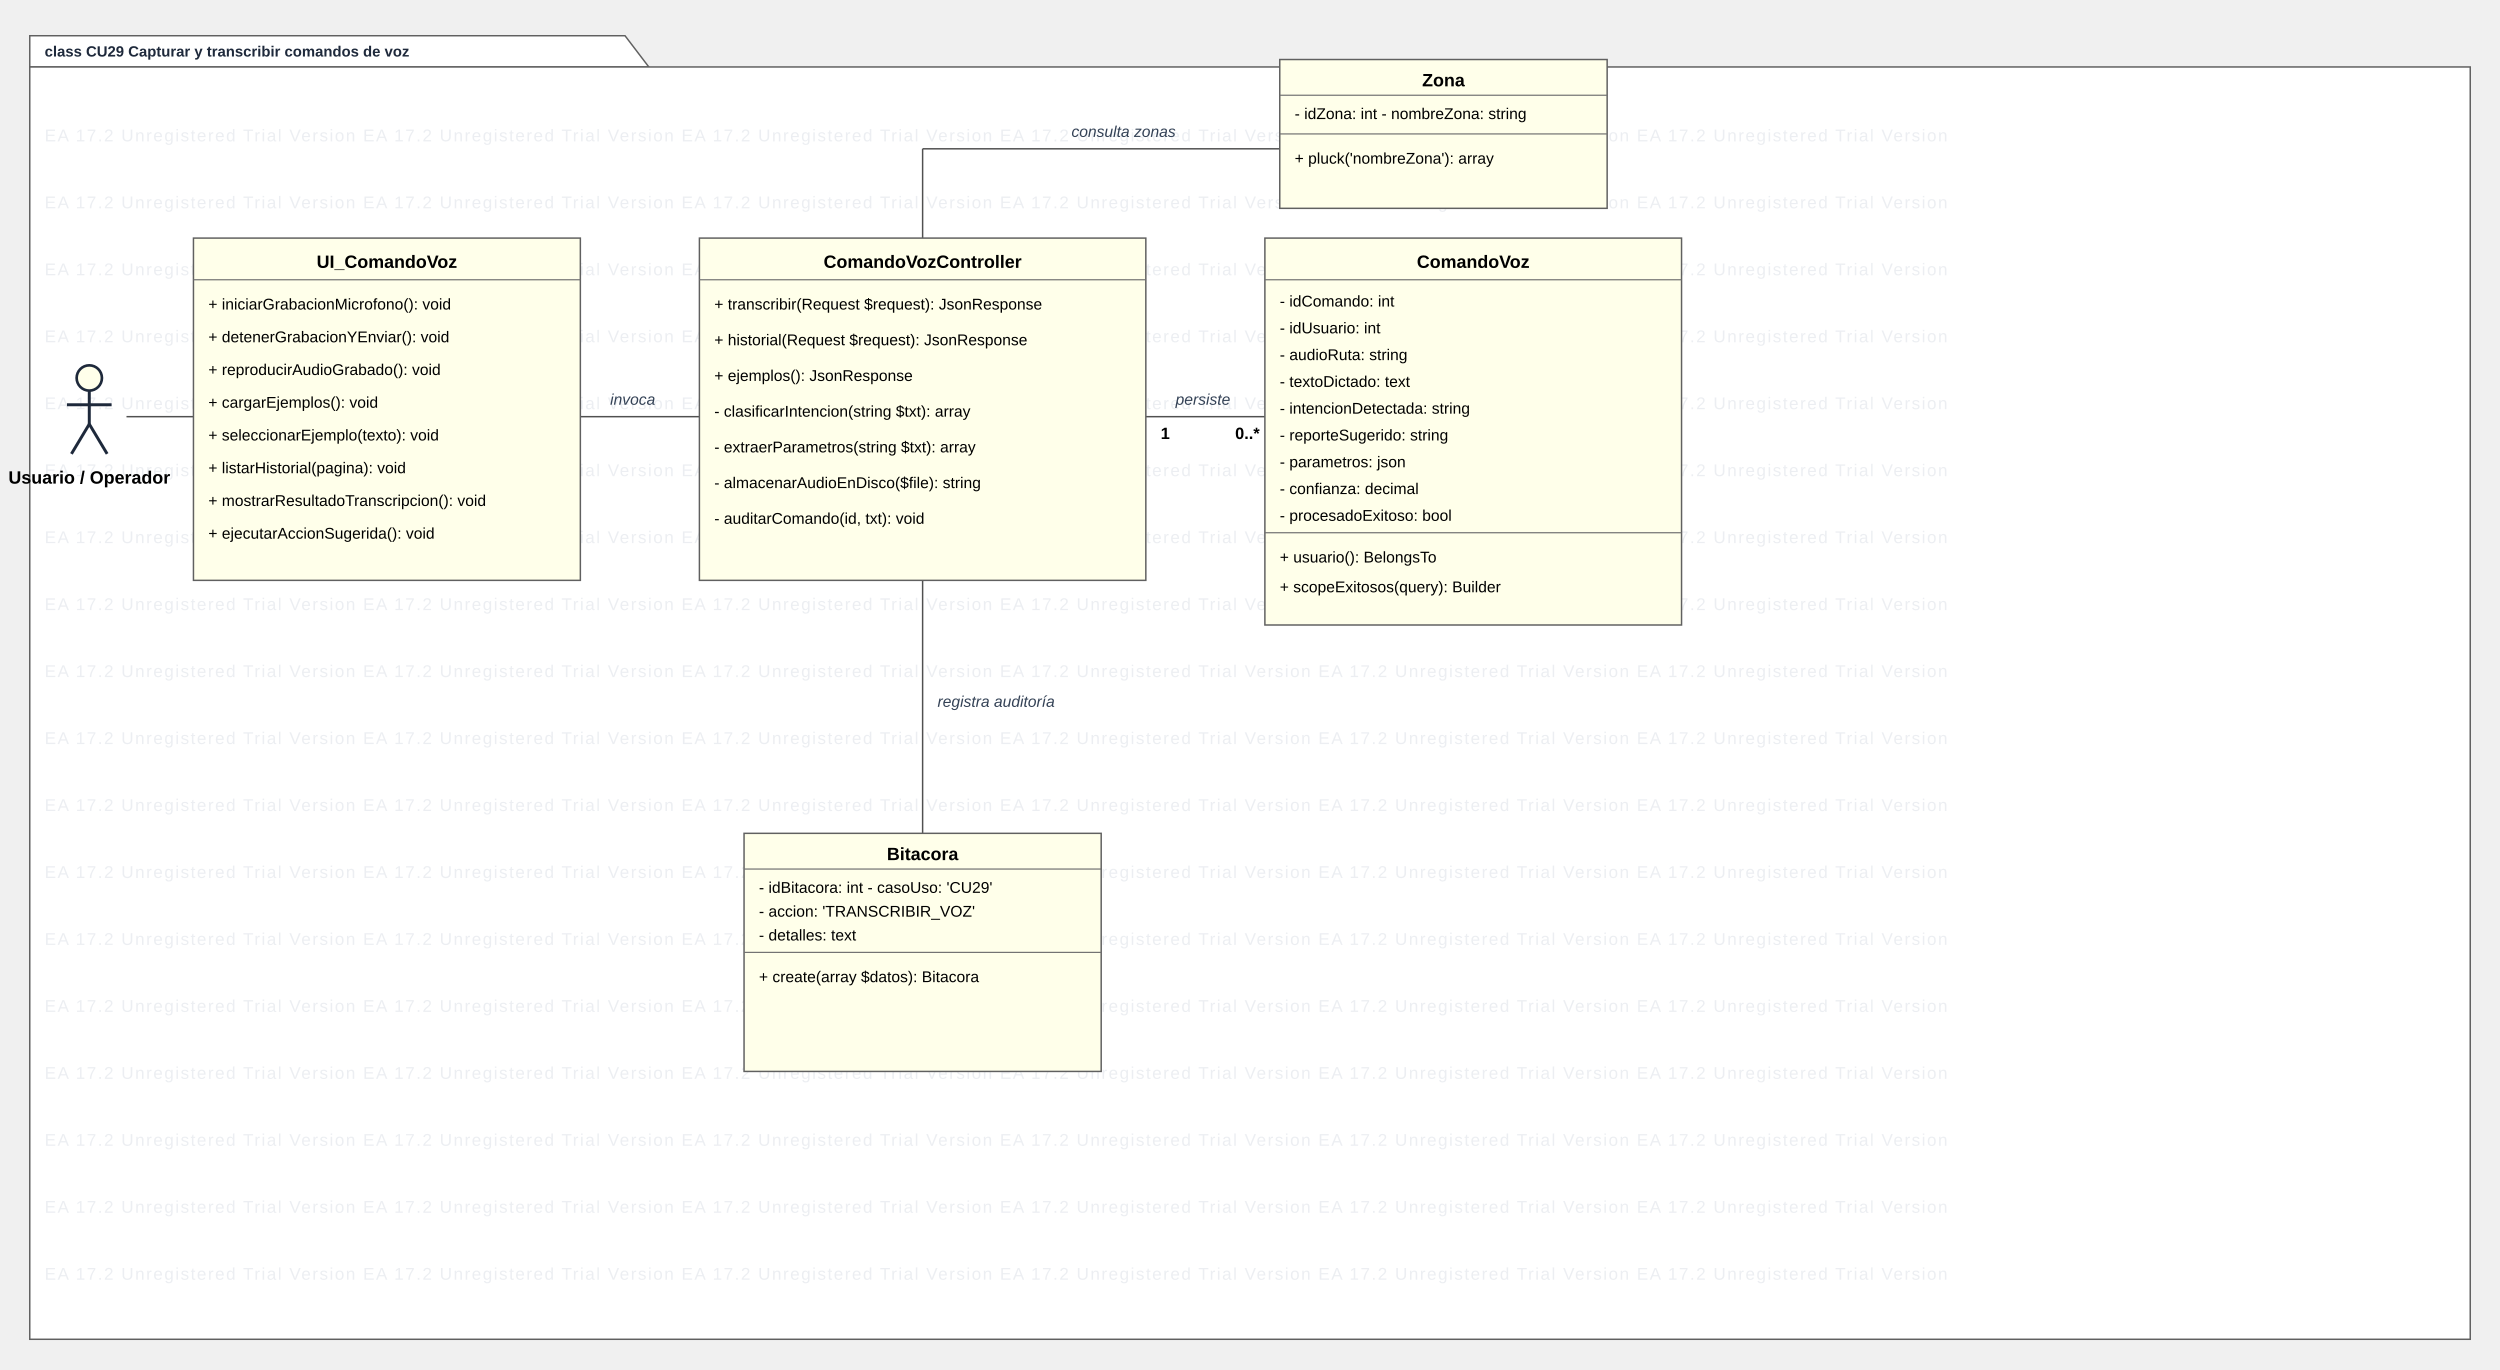
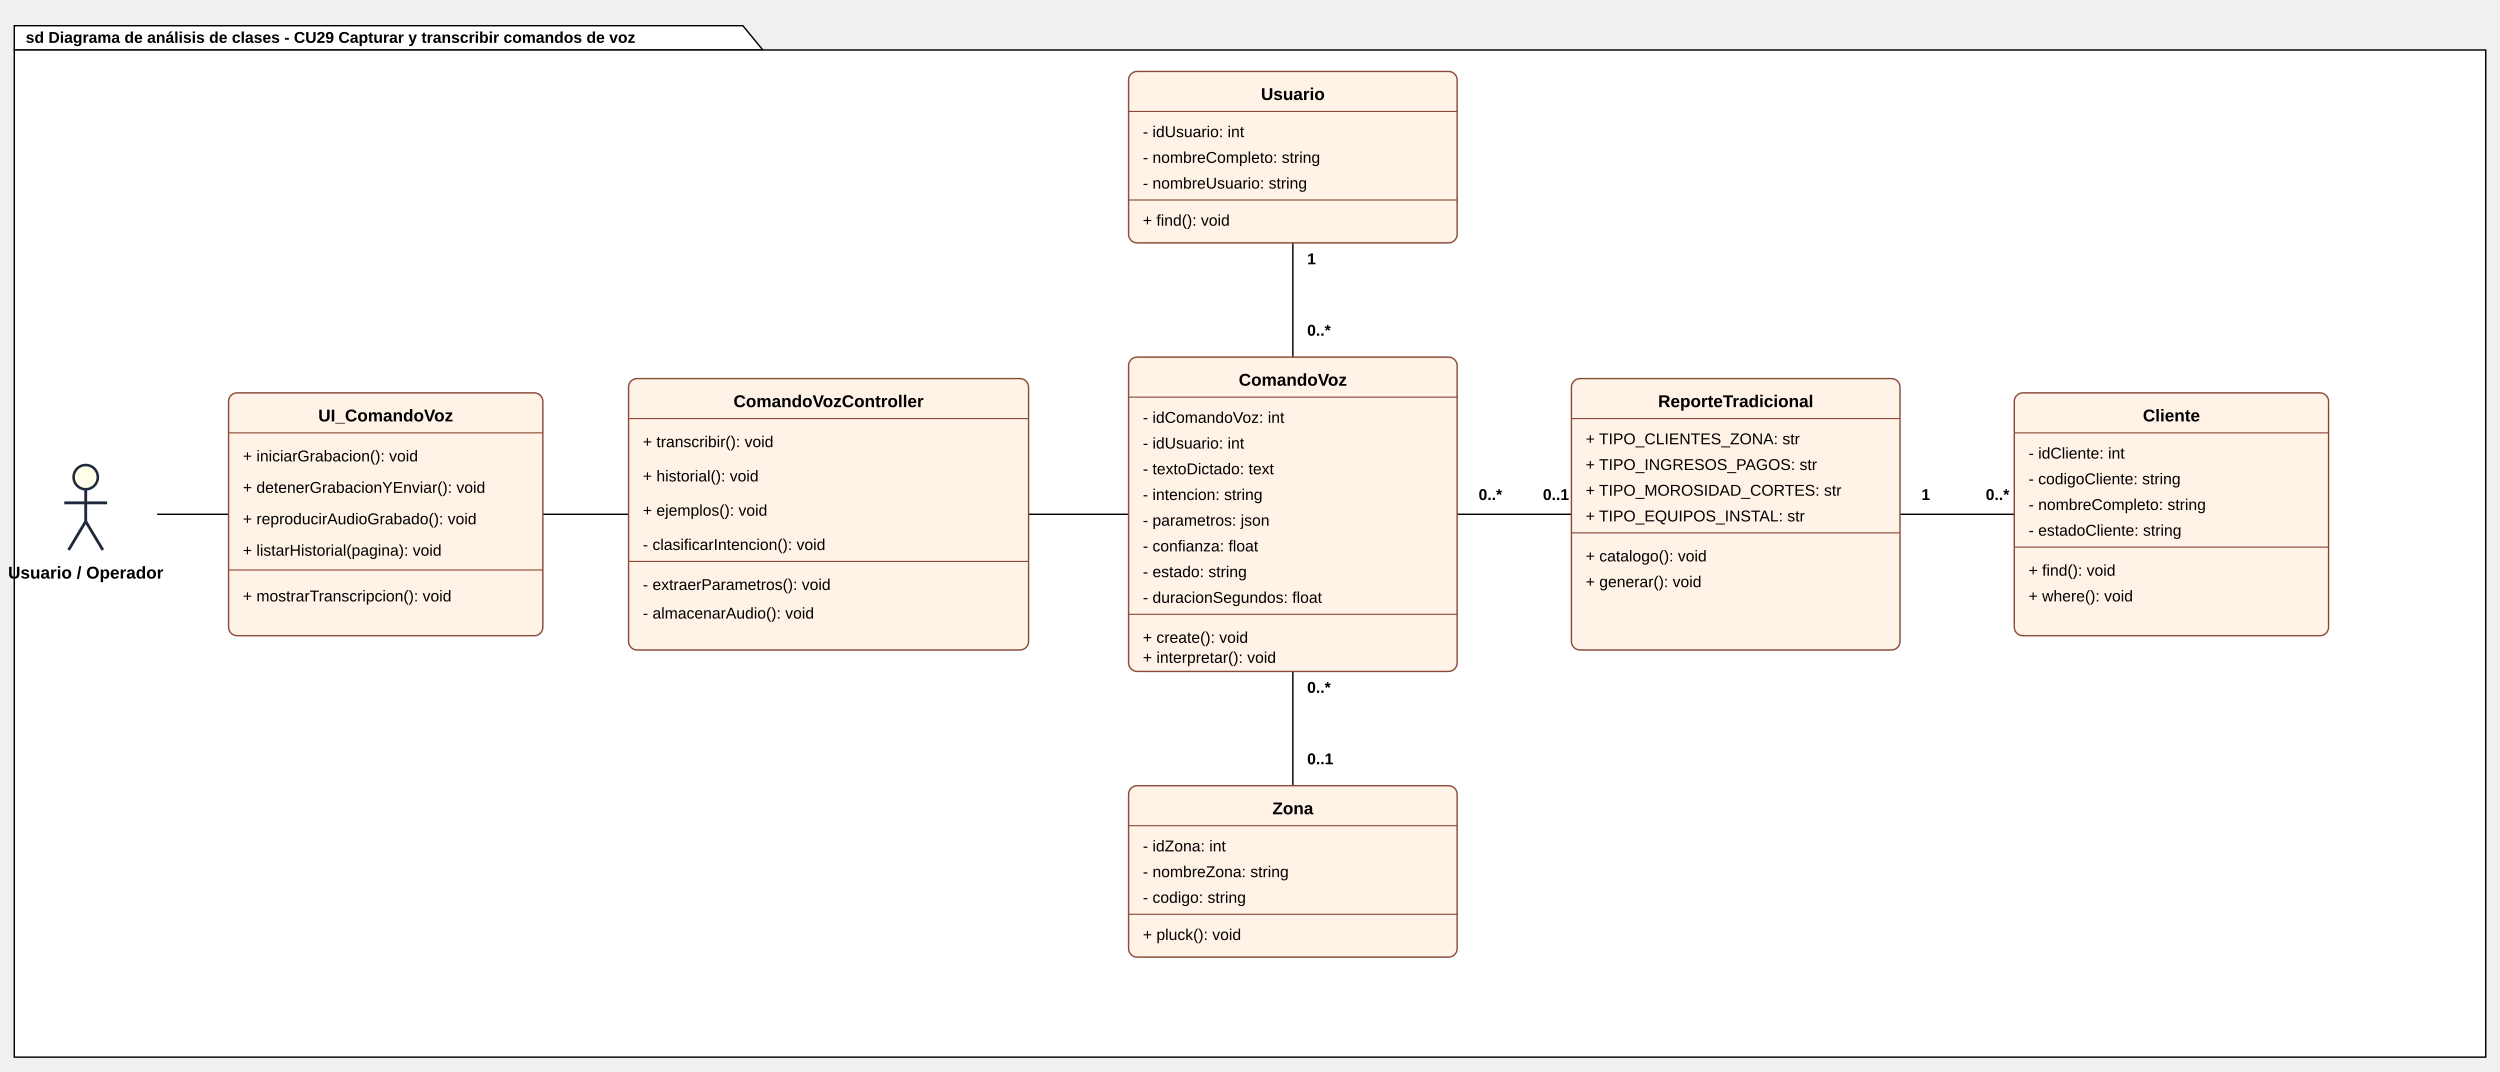
- <svg xmlns="http://www.w3.org/2000/svg" viewBox="0 0 1680 920" width="1680" height="920" style="background:#ffffff; font-family: Arial, Helvetica, sans-serif;">
+ <svg xmlns="http://www.w3.org/2000/svg" viewBox="0 0 1750 750" width="1750" height="750" style="background:#ffffff; font-family: 'Segoe UI', Arial, sans-serif;">
  <defs>
    <style>
-       .tab-title { font-size: 10px; font-weight: bold; fill: #1e293b; }
-       .class-box { fill: #ffffea; stroke: #606060; stroke-width: 1; }
+       .tab-title { font-size: 11px; font-weight: bold; fill: #000000; }
+       .class-box { fill: #FFF2E6; stroke: #8A4B38; stroke-width: 1; rx: 6; ry: 6; }
      .class-title { font-size: 12px; font-weight: bold; fill: #000000; text-anchor: middle; }
-       .attr-text { font-size: 10.5px; fill: #000000; font-family: monospace, Arial; }
-       .method-text { font-size: 10.5px; fill: #000000; font-family: monospace, Arial; }
-       .assoc-text { font-size: 10.5px; fill: #334155; font-style: italic; }
+       .attr-text { font-size: 11px; fill: #000000; font-family: 'Segoe UI', Arial, sans-serif; }
+       .method-text { font-size: 11px; fill: #000000; font-family: 'Segoe UI', Arial, sans-serif; }
      .mult-text { font-size: 11px; fill: #000000; font-weight: bold; }
-       .ea-line { stroke: #505050; stroke-width: 1; fill: none; }
-       .divider { stroke: #707070; stroke-width: 0.8; }
+       .link-line { stroke: #000000; stroke-width: 1; fill: none; }
+       .divider { stroke: #8A4B38; stroke-width: 0.8; }
    </style>
  </defs>
-   <path d="M 20,45 L 20,24 L 420,24 L 436,45 Z" fill="#ffffff" stroke="#606060" stroke-width="1" />
-   <text x="30" y="38" class="tab-title">class CU29 Capturar y transcribir comandos de voz</text>
-   <rect x="20" y="45" width="1640" height="855" fill="#ffffff" stroke="#606060" stroke-width="1" />
-   <g opacity="0.45">
-     <text x="30" y="95" fill="#d5dae2" font-family="Arial, sans-serif" font-size="11.5" letter-spacing="1">
-       EA 17.2 Unregistered Trial Version   EA 17.2 Unregistered Trial Version   EA 17.2 Unregistered Trial Version   EA 17.2 Unregistered Trial Version   EA 17.2 Unregistered Trial Version   EA 17.2 Unregistered Trial Version
-     </text>
-     <text x="30" y="140" fill="#d5dae2" font-family="Arial, sans-serif" font-size="11.5" letter-spacing="1">
-       EA 17.2 Unregistered Trial Version   EA 17.2 Unregistered Trial Version   EA 17.2 Unregistered Trial Version   EA 17.2 Unregistered Trial Version   EA 17.2 Unregistered Trial Version   EA 17.2 Unregistered Trial Version
-     </text>
-     <text x="30" y="185" fill="#d5dae2" font-family="Arial, sans-serif" font-size="11.5" letter-spacing="1">
-       EA 17.2 Unregistered Trial Version   EA 17.2 Unregistered Trial Version   EA 17.2 Unregistered Trial Version   EA 17.2 Unregistered Trial Version   EA 17.2 Unregistered Trial Version   EA 17.2 Unregistered Trial Version
-     </text>
-     <text x="30" y="230" fill="#d5dae2" font-family="Arial, sans-serif" font-size="11.5" letter-spacing="1">
-       EA 17.2 Unregistered Trial Version   EA 17.2 Unregistered Trial Version   EA 17.2 Unregistered Trial Version   EA 17.2 Unregistered Trial Version   EA 17.2 Unregistered Trial Version   EA 17.2 Unregistered Trial Version
-     </text>
-     <text x="30" y="275" fill="#d5dae2" font-family="Arial, sans-serif" font-size="11.5" letter-spacing="1">
-       EA 17.2 Unregistered Trial Version   EA 17.2 Unregistered Trial Version   EA 17.2 Unregistered Trial Version   EA 17.2 Unregistered Trial Version   EA 17.2 Unregistered Trial Version   EA 17.2 Unregistered Trial Version
-     </text>
-     <text x="30" y="320" fill="#d5dae2" font-family="Arial, sans-serif" font-size="11.5" letter-spacing="1">
-       EA 17.2 Unregistered Trial Version   EA 17.2 Unregistered Trial Version   EA 17.2 Unregistered Trial Version   EA 17.2 Unregistered Trial Version   EA 17.2 Unregistered Trial Version   EA 17.2 Unregistered Trial Version
-     </text>
-     <text x="30" y="365" fill="#d5dae2" font-family="Arial, sans-serif" font-size="11.5" letter-spacing="1">
-       EA 17.2 Unregistered Trial Version   EA 17.2 Unregistered Trial Version   EA 17.2 Unregistered Trial Version   EA 17.2 Unregistered Trial Version   EA 17.2 Unregistered Trial Version   EA 17.2 Unregistered Trial Version
-     </text>
-     <text x="30" y="410" fill="#d5dae2" font-family="Arial, sans-serif" font-size="11.5" letter-spacing="1">
-       EA 17.2 Unregistered Trial Version   EA 17.2 Unregistered Trial Version   EA 17.2 Unregistered Trial Version   EA 17.2 Unregistered Trial Version   EA 17.2 Unregistered Trial Version   EA 17.2 Unregistered Trial Version
-     </text>
-     <text x="30" y="455" fill="#d5dae2" font-family="Arial, sans-serif" font-size="11.5" letter-spacing="1">
-       EA 17.2 Unregistered Trial Version   EA 17.2 Unregistered Trial Version   EA 17.2 Unregistered Trial Version   EA 17.2 Unregistered Trial Version   EA 17.2 Unregistered Trial Version   EA 17.2 Unregistered Trial Version
-     </text>
-     <text x="30" y="500" fill="#d5dae2" font-family="Arial, sans-serif" font-size="11.5" letter-spacing="1">
-       EA 17.2 Unregistered Trial Version   EA 17.2 Unregistered Trial Version   EA 17.2 Unregistered Trial Version   EA 17.2 Unregistered Trial Version   EA 17.2 Unregistered Trial Version   EA 17.2 Unregistered Trial Version
-     </text>
-     <text x="30" y="545" fill="#d5dae2" font-family="Arial, sans-serif" font-size="11.5" letter-spacing="1">
-       EA 17.2 Unregistered Trial Version   EA 17.2 Unregistered Trial Version   EA 17.2 Unregistered Trial Version   EA 17.2 Unregistered Trial Version   EA 17.2 Unregistered Trial Version   EA 17.2 Unregistered Trial Version
-     </text>
-     <text x="30" y="590" fill="#d5dae2" font-family="Arial, sans-serif" font-size="11.5" letter-spacing="1">
-       EA 17.2 Unregistered Trial Version   EA 17.2 Unregistered Trial Version   EA 17.2 Unregistered Trial Version   EA 17.2 Unregistered Trial Version   EA 17.2 Unregistered Trial Version   EA 17.2 Unregistered Trial Version
-     </text>
-     <text x="30" y="635" fill="#d5dae2" font-family="Arial, sans-serif" font-size="11.5" letter-spacing="1">
-       EA 17.2 Unregistered Trial Version   EA 17.2 Unregistered Trial Version   EA 17.2 Unregistered Trial Version   EA 17.2 Unregistered Trial Version   EA 17.2 Unregistered Trial Version   EA 17.2 Unregistered Trial Version
-     </text>
-     <text x="30" y="680" fill="#d5dae2" font-family="Arial, sans-serif" font-size="11.5" letter-spacing="1">
-       EA 17.2 Unregistered Trial Version   EA 17.2 Unregistered Trial Version   EA 17.2 Unregistered Trial Version   EA 17.2 Unregistered Trial Version   EA 17.2 Unregistered Trial Version   EA 17.2 Unregistered Trial Version
-     </text>
-     <text x="30" y="725" fill="#d5dae2" font-family="Arial, sans-serif" font-size="11.5" letter-spacing="1">
-       EA 17.2 Unregistered Trial Version   EA 17.2 Unregistered Trial Version   EA 17.2 Unregistered Trial Version   EA 17.2 Unregistered Trial Version   EA 17.2 Unregistered Trial Version   EA 17.2 Unregistered Trial Version
-     </text>
-     <text x="30" y="770" fill="#d5dae2" font-family="Arial, sans-serif" font-size="11.5" letter-spacing="1">
-       EA 17.2 Unregistered Trial Version   EA 17.2 Unregistered Trial Version   EA 17.2 Unregistered Trial Version   EA 17.2 Unregistered Trial Version   EA 17.2 Unregistered Trial Version   EA 17.2 Unregistered Trial Version
-     </text>
-     <text x="30" y="815" fill="#d5dae2" font-family="Arial, sans-serif" font-size="11.5" letter-spacing="1">
-       EA 17.2 Unregistered Trial Version   EA 17.2 Unregistered Trial Version   EA 17.2 Unregistered Trial Version   EA 17.2 Unregistered Trial Version   EA 17.2 Unregistered Trial Version   EA 17.2 Unregistered Trial Version
-     </text>
-     <text x="30" y="860" fill="#d5dae2" font-family="Arial, sans-serif" font-size="11.5" letter-spacing="1">
-       EA 17.2 Unregistered Trial Version   EA 17.2 Unregistered Trial Version   EA 17.2 Unregistered Trial Version   EA 17.2 Unregistered Trial Version   EA 17.2 Unregistered Trial Version   EA 17.2 Unregistered Trial Version
-     </text>
-   </g>
-   <line x1="85" y1="280" x2="130" y2="280" class="ea-line" />
-   <line x1="390" y1="280" x2="470" y2="280" class="ea-line" />
-   <text x="410" y="272" class="assoc-text">invoca</text>
-   <line x1="770" y1="280" x2="850" y2="280" class="ea-line" />
-   <text x="790" y="272" class="assoc-text">persiste</text>
-   <text x="780" y="295" class="mult-text">1</text>
-   <text x="830" y="295" class="mult-text">0..*</text>
-   <line x1="620" y1="390" x2="620" y2="560" class="ea-line" />
-   <text x="630" y="475" class="assoc-text">registra auditoría</text>
-   <line x1="620" y1="160" x2="620" y2="100" class="ea-line" />
-   <line x1="620" y1="100" x2="860" y2="100" class="ea-line" />
-   <text x="720" y="92" class="assoc-text">consulta zonas</text>
-   <g transform="translate(60, 280)">
+   <path d="M 10,35 L 10,18 L 520,18 L 534,35 Z" fill="#ffffff" stroke="#000000" stroke-width="1" />
+   <text x="18" y="30" class="tab-title">sd Diagrama de análisis de clases - CU29 Capturar y transcribir comandos de voz</text>
+   <rect x="10" y="35" width="1730" height="705" fill="#ffffff" stroke="#000000" stroke-width="1" />
+   <line x1="110" y1="360" x2="160" y2="360" class="link-line" />
+   <line x1="380" y1="360" x2="440" y2="360" class="link-line" />
+   <line x1="720" y1="360" x2="790" y2="360" class="link-line" />
+   <line x1="905" y1="250" x2="905" y2="170" class="link-line" />
+   <text x="915" y="235" class="mult-text">0..*</text>
+   <text x="915" y="185" class="mult-text">1</text>
+   <line x1="905" y1="470" x2="905" y2="550" class="link-line" />
+   <text x="915" y="485" class="mult-text">0..*</text>
+   <text x="915" y="535" class="mult-text">0..1</text>
+   <line x1="1020" y1="360" x2="1100" y2="360" class="link-line" />
+   <text x="1035" y="350" class="mult-text">0..*</text>
+   <text x="1080" y="350" class="mult-text">0..1</text>
+   <line x1="1330" y1="360" x2="1410" y2="360" class="link-line" />
+   <text x="1345" y="350" class="mult-text">1</text>
+   <text x="1390" y="350" class="mult-text">0..*</text>
+   <g transform="translate(60, 360)">
    <circle cx="0" cy="-26" r="8.5" fill="#ffffea" stroke="#1e293b" stroke-width="1.8" />
    <line x1="0" y1="-17.5" x2="0" y2="5" stroke="#1e293b" stroke-width="2" />
    <line x1="-15" y1="-8" x2="15" y2="-8" stroke="#1e293b" stroke-width="2" />
    <line x1="0" y1="5" x2="-12" y2="25" stroke="#1e293b" stroke-width="2" />
    <line x1="0" y1="5" x2="12" y2="25" stroke="#1e293b" stroke-width="2" />
    <text x="0" y="45" class="class-title">Usuario / Operador</text>
  </g>
-   <g transform="translate(130, 160)">
-     <rect x="0" y="0" width="260" height="230" class="class-box" />
-     <text x="130" y="20" class="class-title">UI_ComandoVoz</text>
-     <line x1="0" y1="28" x2="260" y2="28" class="divider" />
-     <text x="10" y="48" class="method-text">+ iniciarGrabacionMicrofono(): void</text>
+   <g transform="translate(160, 275)">
+     <rect x="0" y="0" width="220" height="170" class="class-box" />
+     <text x="110" y="20" class="class-title">UI_ComandoVoz</text>
+     <line x1="0" y1="28" x2="220" y2="28" class="divider" />
+     <text x="10" y="48" class="method-text">+ iniciarGrabacion(): void</text>
    <text x="10" y="70" class="method-text">+ detenerGrabacionYEnviar(): void</text>
    <text x="10" y="92" class="method-text">+ reproducirAudioGrabado(): void</text>
-     <text x="10" y="114" class="method-text">+ cargarEjemplos(): void</text>
-     <text x="10" y="136" class="method-text">+ seleccionarEjemplo(texto): void</text>
-     <text x="10" y="158" class="method-text">+ listarHistorial(pagina): void</text>
-     <text x="10" y="180" class="method-text">+ mostrarResultadoTranscripcion(): void</text>
-     <text x="10" y="202" class="method-text">+ ejecutarAccionSugerida(): void</text>
+     <text x="10" y="114" class="method-text">+ listarHistorial(pagina): void</text>
+     <line x1="0" y1="124" x2="220" y2="124" class="divider" />
+     <text x="10" y="146" class="method-text">+ mostrarTranscripcion(): void</text>
  </g>
-   <g transform="translate(470, 160)">
-     <rect x="0" y="0" width="300" height="230" class="class-box" />
-     <text x="150" y="20" class="class-title">ComandoVozController</text>
-     <line x1="0" y1="28" x2="300" y2="28" class="divider" />
-     <text x="10" y="48" class="method-text">+ transcribir(Request $request): JsonResponse</text>
-     <text x="10" y="72" class="method-text">+ historial(Request $request): JsonResponse</text>
-     <text x="10" y="96" class="method-text">+ ejemplos(): JsonResponse</text>
-     <text x="10" y="120" class="method-text">- clasificarIntencion(string $txt): array</text>
-     <text x="10" y="144" class="method-text">- extraerParametros(string $txt): array</text>
-     <text x="10" y="168" class="method-text">- almacenarAudioEnDisco($file): string</text>
-     <text x="10" y="192" class="method-text">- auditarComando(id, txt): void</text>
+   <g transform="translate(440, 265)">
+     <rect x="0" y="0" width="280" height="190" class="class-box" />
+     <text x="140" y="20" class="class-title">ComandoVozController</text>
+     <line x1="0" y1="28" x2="280" y2="28" class="divider" />
+     <text x="10" y="48" class="method-text">+ transcribir(): void</text>
+     <text x="10" y="72" class="method-text">+ historial(): void</text>
+     <text x="10" y="96" class="method-text">+ ejemplos(): void</text>
+     <text x="10" y="120" class="method-text">- clasificarIntencion(): void</text>
+     <line x1="0" y1="128" x2="280" y2="128" class="divider" />
+     <text x="10" y="148" class="method-text">- extraerParametros(): void</text>
+     <text x="10" y="168" class="method-text">- almacenarAudio(): void</text>
  </g>
-   <g transform="translate(850, 160)">
-     <rect x="0" y="0" width="280" height="260" class="class-box" />
-     <text x="140" y="20" class="class-title">ComandoVoz</text>
-     <line x1="0" y1="28" x2="280" y2="28" class="divider" />
-     <text x="10" y="46" class="attr-text">- idComando: int</text>
+   <g transform="translate(790, 250)">
+     <rect x="0" y="0" width="230" height="220" class="class-box" />
+     <text x="115" y="20" class="class-title">ComandoVoz</text>
+     <line x1="0" y1="28" x2="230" y2="28" class="divider" />
+     <text x="10" y="46" class="attr-text">- idComandoVoz: int</text>
    <text x="10" y="64" class="attr-text">- idUsuario: int</text>
-     <text x="10" y="82" class="attr-text">- audioRuta: string</text>
-     <text x="10" y="100" class="attr-text">- textoDictado: text</text>
-     <text x="10" y="118" class="attr-text">- intencionDetectada: string</text>
-     <text x="10" y="136" class="attr-text">- reporteSugerido: string</text>
-     <text x="10" y="154" class="attr-text">- parametros: json</text>
-     <text x="10" y="172" class="attr-text">- confianza: decimal</text>
-     <text x="10" y="190" class="attr-text">- procesadoExitoso: bool</text>
-     <line x1="0" y1="198" x2="280" y2="198" class="divider" />
-     <text x="10" y="218" class="method-text">+ usuario(): BelongsTo</text>
-     <text x="10" y="238" class="method-text">+ scopeExitosos(query): Builder</text>
+     <text x="10" y="82" class="attr-text">- textoDictado: text</text>
+     <text x="10" y="100" class="attr-text">- intencion: string</text>
+     <text x="10" y="118" class="attr-text">- parametros: json</text>
+     <text x="10" y="136" class="attr-text">- confianza: float</text>
+     <text x="10" y="154" class="attr-text">- estado: string</text>
+     <text x="10" y="172" class="attr-text">- duracionSegundos: float</text>
+     <line x1="0" y1="180" x2="230" y2="180" class="divider" />
+     <text x="10" y="200" class="method-text">+ create(): void</text>
+     <text x="10" y="214" class="method-text">+ interpretar(): void</text>
  </g>
-   <g transform="translate(860, 40)">
-     <rect x="0" y="0" width="220" height="100" class="class-box" />
-     <text x="110" y="18" class="class-title">Zona</text>
-     <line x1="0" y1="24" x2="220" y2="24" class="divider" />
-     <text x="10" y="40" class="attr-text">- idZona: int   - nombreZona: string</text>
-     <line x1="0" y1="50" x2="220" y2="50" class="divider" />
-     <text x="10" y="70" class="method-text">+ pluck('nombreZona'): array</text>
+   <g transform="translate(790, 50)">
+     <rect x="0" y="0" width="230" height="120" class="class-box" />
+     <text x="115" y="20" class="class-title">Usuario</text>
+     <line x1="0" y1="28" x2="230" y2="28" class="divider" />
+     <text x="10" y="46" class="attr-text">- idUsuario: int</text>
+     <text x="10" y="64" class="attr-text">- nombreCompleto: string</text>
+     <text x="10" y="82" class="attr-text">- nombreUsuario: string</text>
+     <line x1="0" y1="90" x2="230" y2="90" class="divider" />
+     <text x="10" y="108" class="method-text">+ find(): void</text>
  </g>
-   <g transform="translate(500, 560)">
-     <rect x="0" y="0" width="240" height="160" class="class-box" />
-     <text x="120" y="18" class="class-title">Bitacora</text>
-     <line x1="0" y1="24" x2="240" y2="24" class="divider" />
-     <text x="10" y="40" class="attr-text">- idBitacora: int   - casoUso: 'CU29'</text>
-     <text x="10" y="56" class="attr-text">- accion: 'TRANSCRIBIR_VOZ'</text>
-     <text x="10" y="72" class="attr-text">- detalles: text</text>
-     <line x1="0" y1="80" x2="240" y2="80" class="divider" />
-     <text x="10" y="100" class="method-text">+ create(array $datos): Bitacora</text>
+   <g transform="translate(790, 550)">
+     <rect x="0" y="0" width="230" height="120" class="class-box" />
+     <text x="115" y="20" class="class-title">Zona</text>
+     <line x1="0" y1="28" x2="230" y2="28" class="divider" />
+     <text x="10" y="46" class="attr-text">- idZona: int</text>
+     <text x="10" y="64" class="attr-text">- nombreZona: string</text>
+     <text x="10" y="82" class="attr-text">- codigo: string</text>
+     <line x1="0" y1="90" x2="230" y2="90" class="divider" />
+     <text x="10" y="108" class="method-text">+ pluck(): void</text>
+   </g>
+   <g transform="translate(1100, 265)">
+     <rect x="0" y="0" width="230" height="190" class="class-box" />
+     <text x="115" y="20" class="class-title">ReporteTradicional</text>
+     <line x1="0" y1="28" x2="230" y2="28" class="divider" />
+     <text x="10" y="46" class="attr-text">+ TIPO_CLIENTES_ZONA: str</text>
+     <text x="10" y="64" class="attr-text">+ TIPO_INGRESOS_PAGOS: str</text>
+     <text x="10" y="82" class="attr-text">+ TIPO_MOROSIDAD_CORTES: str</text>
+     <text x="10" y="100" class="attr-text">+ TIPO_EQUIPOS_INSTAL: str</text>
+     <line x1="0" y1="108" x2="230" y2="108" class="divider" />
+     <text x="10" y="128" class="method-text">+ catalogo(): void</text>
+     <text x="10" y="146" class="method-text">+ generar(): void</text>
+   </g>
+   <g transform="translate(1410, 275)">
+     <rect x="0" y="0" width="220" height="170" class="class-box" />
+     <text x="110" y="20" class="class-title">Cliente</text>
+     <line x1="0" y1="28" x2="220" y2="28" class="divider" />
+     <text x="10" y="46" class="attr-text">- idCliente: int</text>
+     <text x="10" y="64" class="attr-text">- codigoCliente: string</text>
+     <text x="10" y="82" class="attr-text">- nombreCompleto: string</text>
+     <text x="10" y="100" class="attr-text">- estadoCliente: string</text>
+     <line x1="0" y1="108" x2="220" y2="108" class="divider" />
+     <text x="10" y="128" class="method-text">+ find(): void</text>
+     <text x="10" y="146" class="method-text">+ where(): void</text>
  </g>
</svg>
